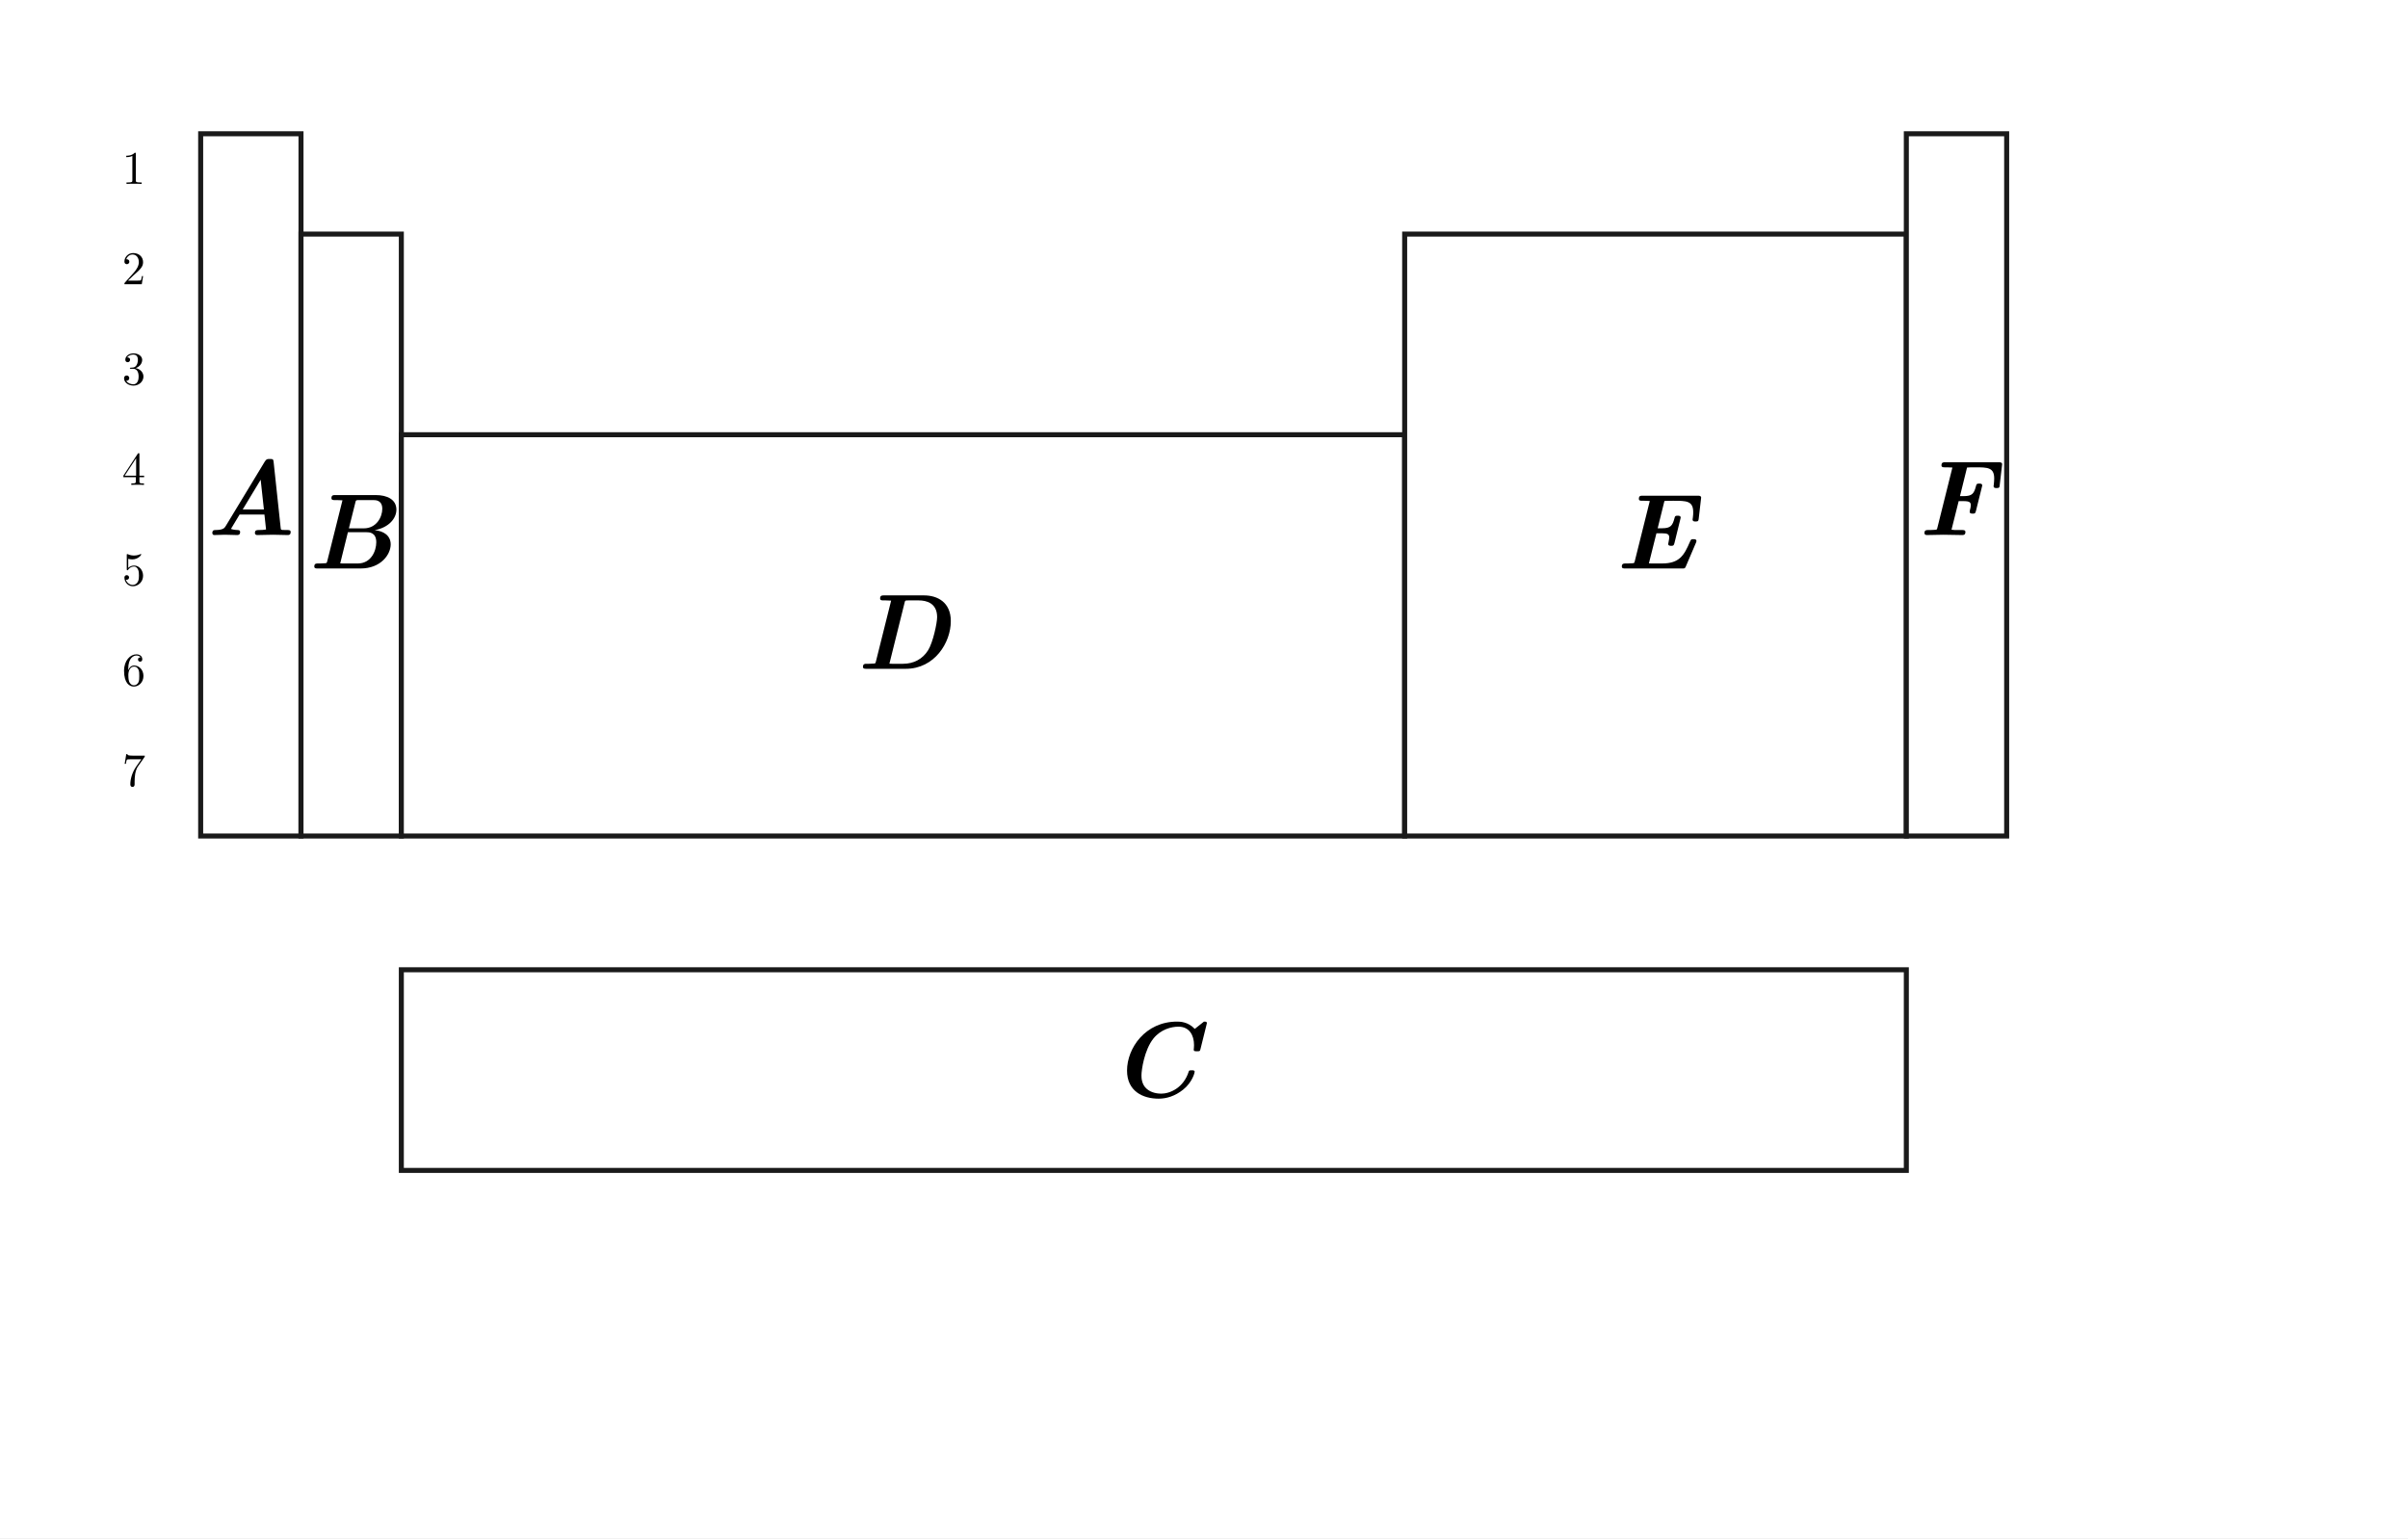
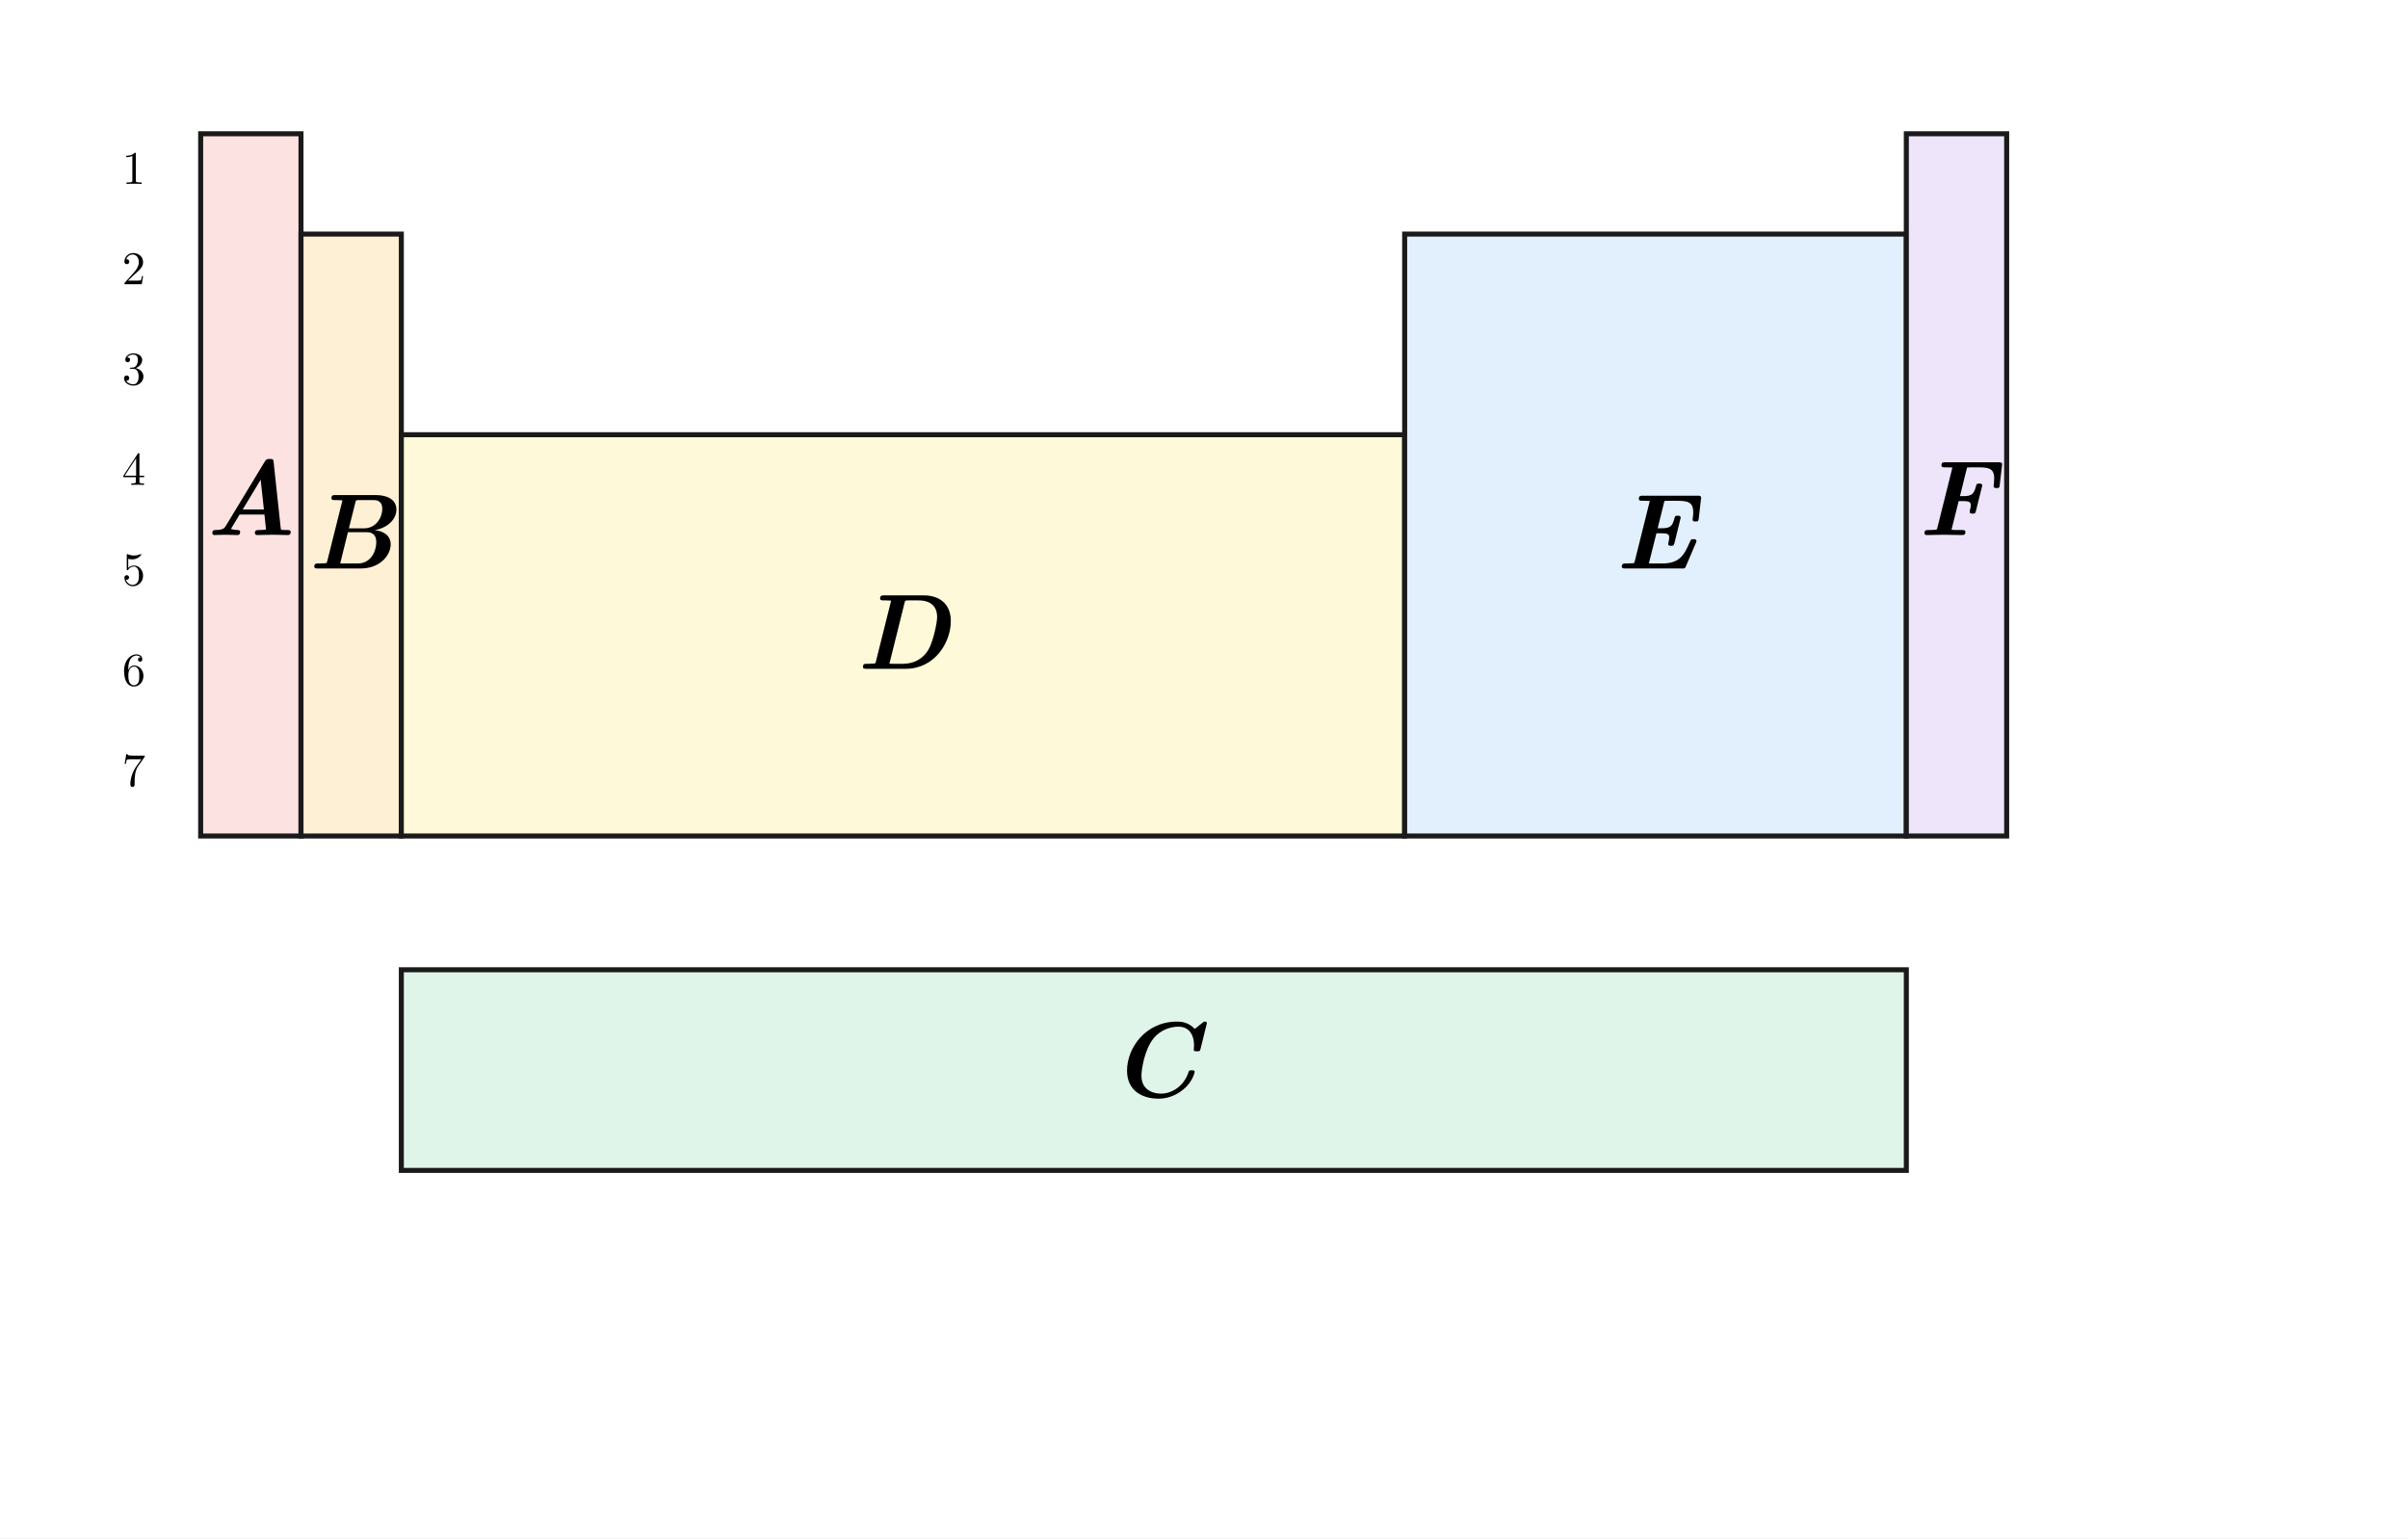
<svg xmlns="http://www.w3.org/2000/svg" viewBox="0 0 720 460" width="720" height="460" font-family="'Latin Modern Roman', Georgia, 'Times New Roman', serif">
  <rect width="720" height="460" fill="#ffffff" />
  <g font-size="14" text-anchor="middle">
    <text x="40" y="55">1</text>
    <text x="40" y="85">2</text>
    <text x="40" y="115">3</text>
    <text x="40" y="145">4</text>
    <text x="40" y="175">5</text>
    <text x="40" y="205">6</text>
    <text x="40" y="235">7</text>
  </g>
-   <g stroke="#1a1a1a" stroke-width="1.5" fill="#ffffff">
-     <rect x="60" y="40" width="30" height="210" />
-     <rect x="90" y="70" width="30" height="180" />
-     <rect x="120" y="130" width="300" height="120" />
-     <rect x="420" y="70" width="150" height="180" />
-     <rect x="570" y="40" width="30" height="210" />
-     <rect x="120" y="290" width="450" height="60" />
+   <g stroke="#1a1a1a" stroke-width="1.5">
+     <rect x="60" y="40" width="30" height="210" fill="#fde2e2" />
+     <rect x="90" y="70" width="30" height="180" fill="#fef0d4" />
+     <rect x="120" y="130" width="300" height="120" fill="#fef9d8" />
+     <rect x="420" y="70" width="150" height="180" fill="#e2f0fd" />
+     <rect x="570" y="40" width="30" height="210" fill="#efe5fb" />
+     <rect x="120" y="290" width="450" height="60" fill="#e0f5e9" />
  </g>
  <g font-size="32" font-weight="700" text-anchor="middle" font-style="italic">
    <text x="75" y="160">A</text>
    <text x="105" y="170">B</text>
    <text x="270" y="200">D</text>
    <text x="495" y="170">E</text>
    <text x="585" y="160">F</text>
    <text x="345" y="328">C</text>
  </g>
</svg>
